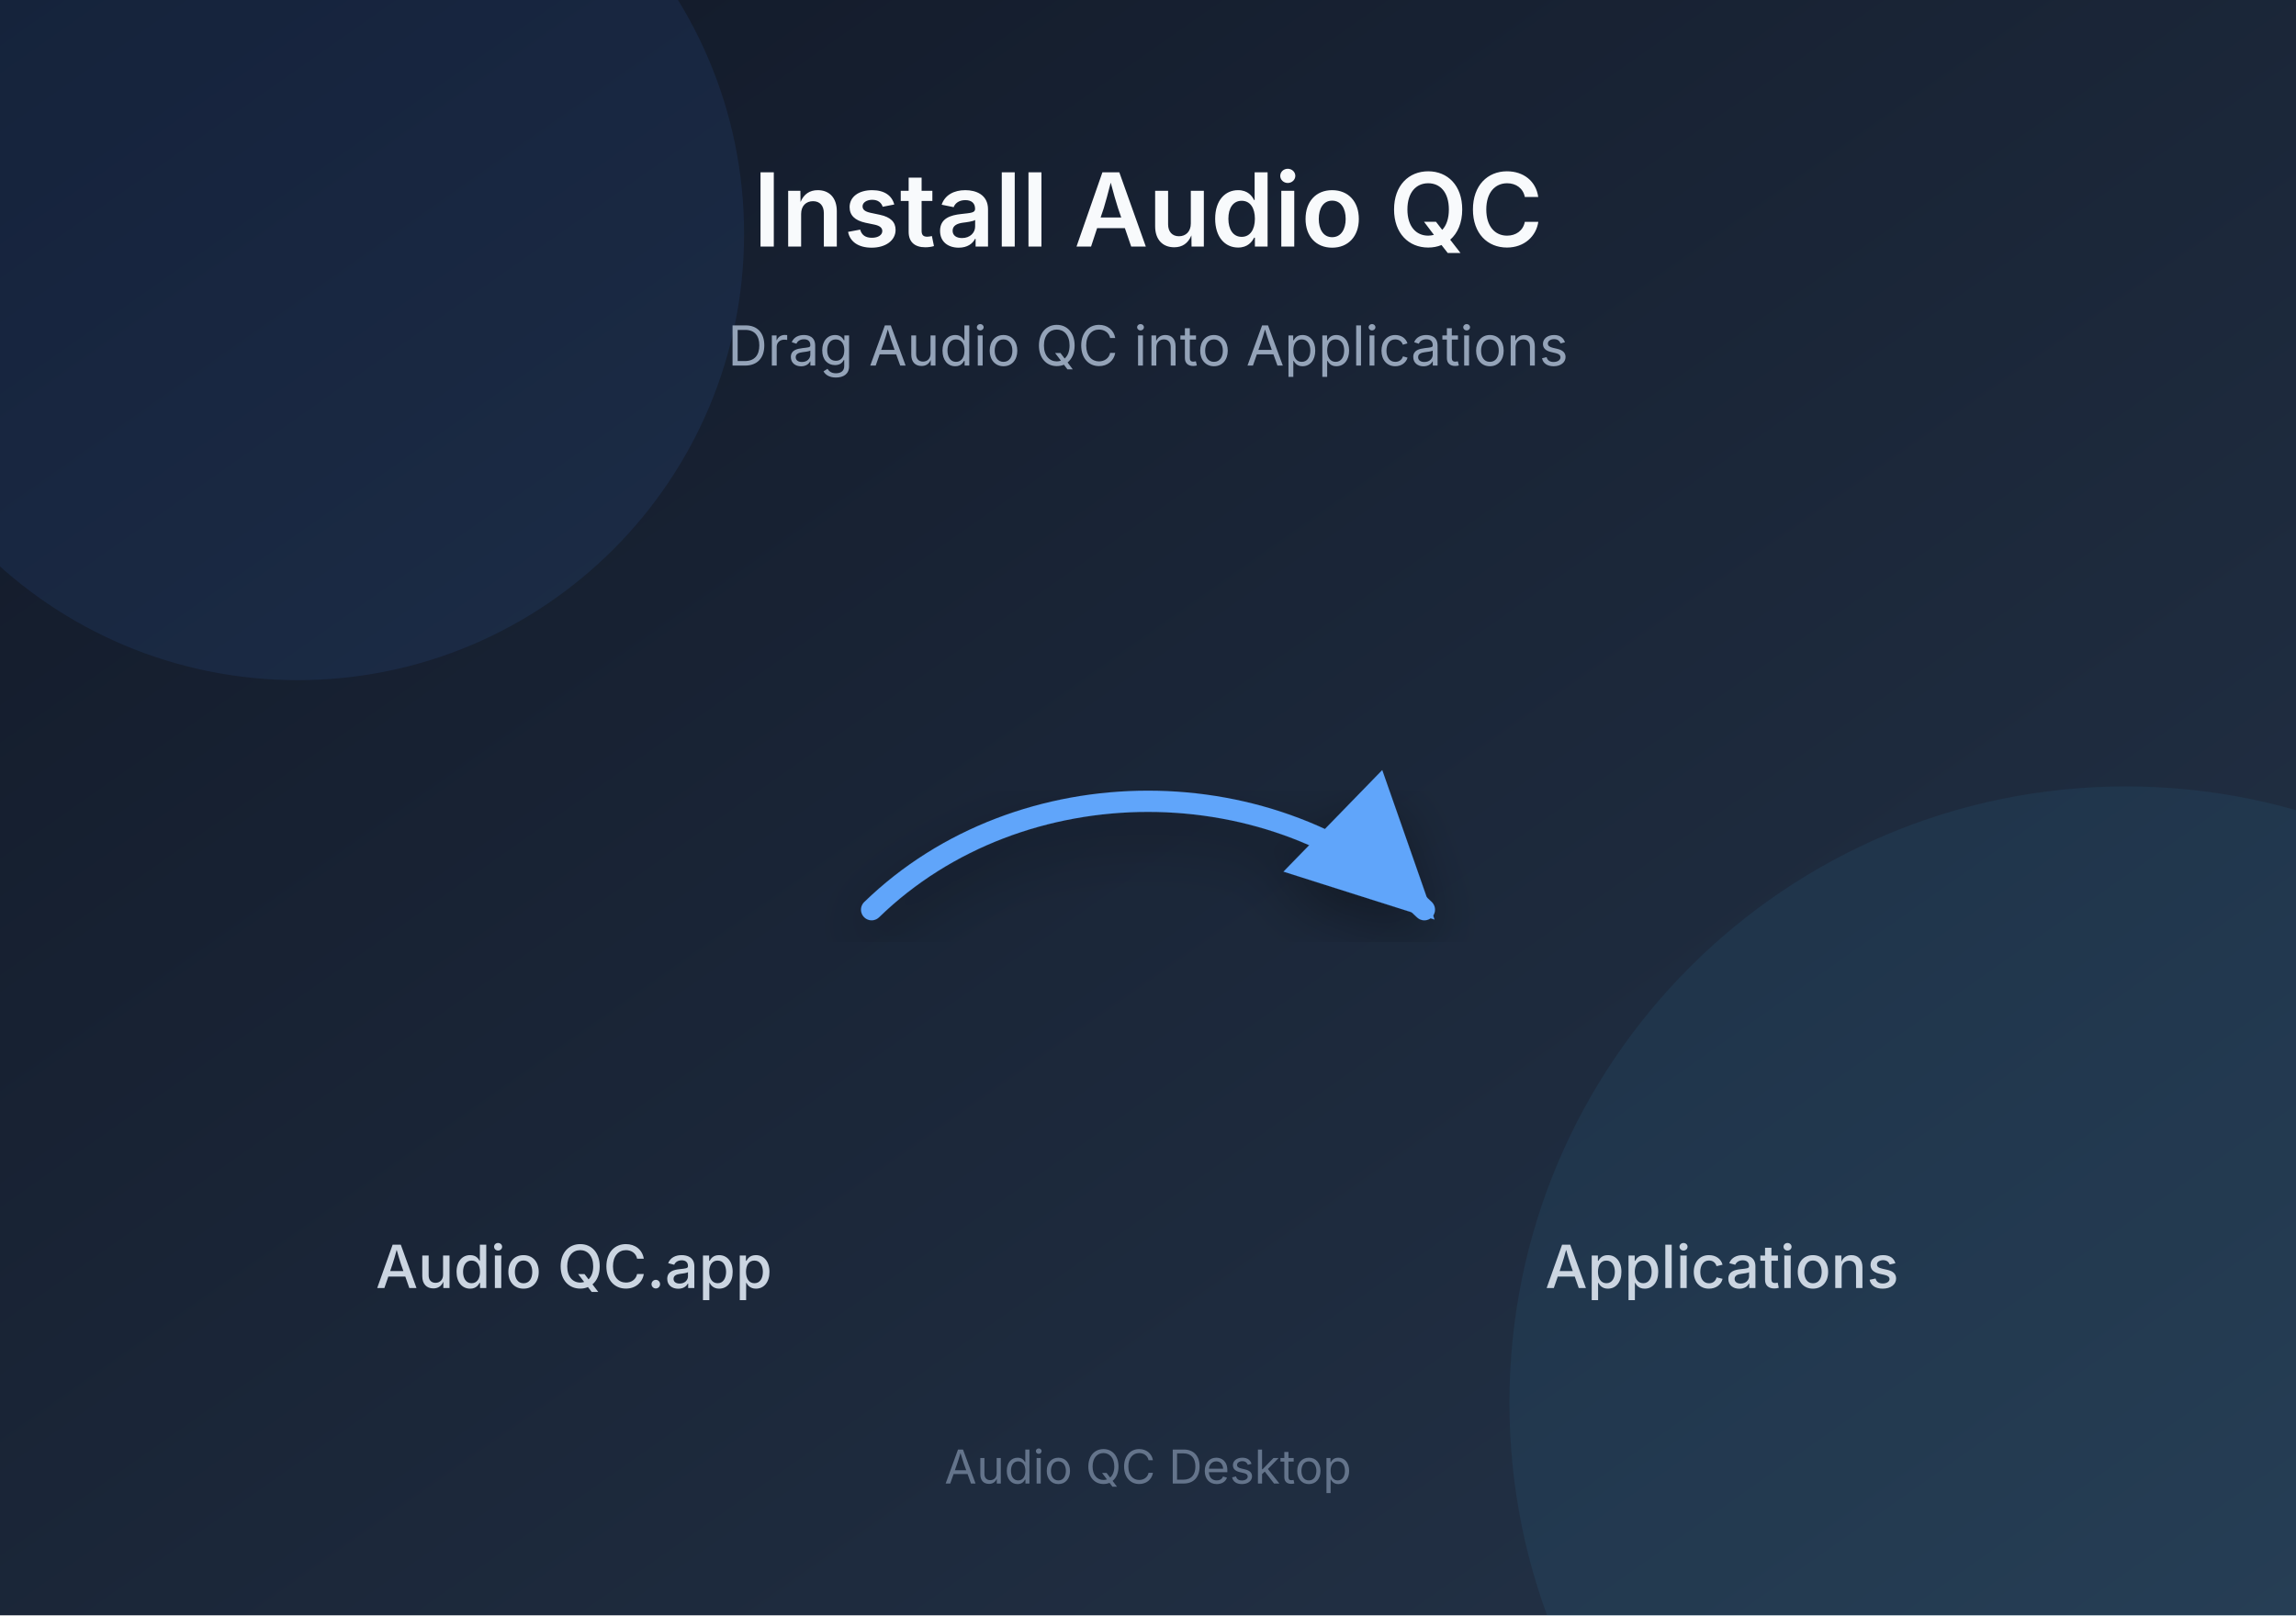
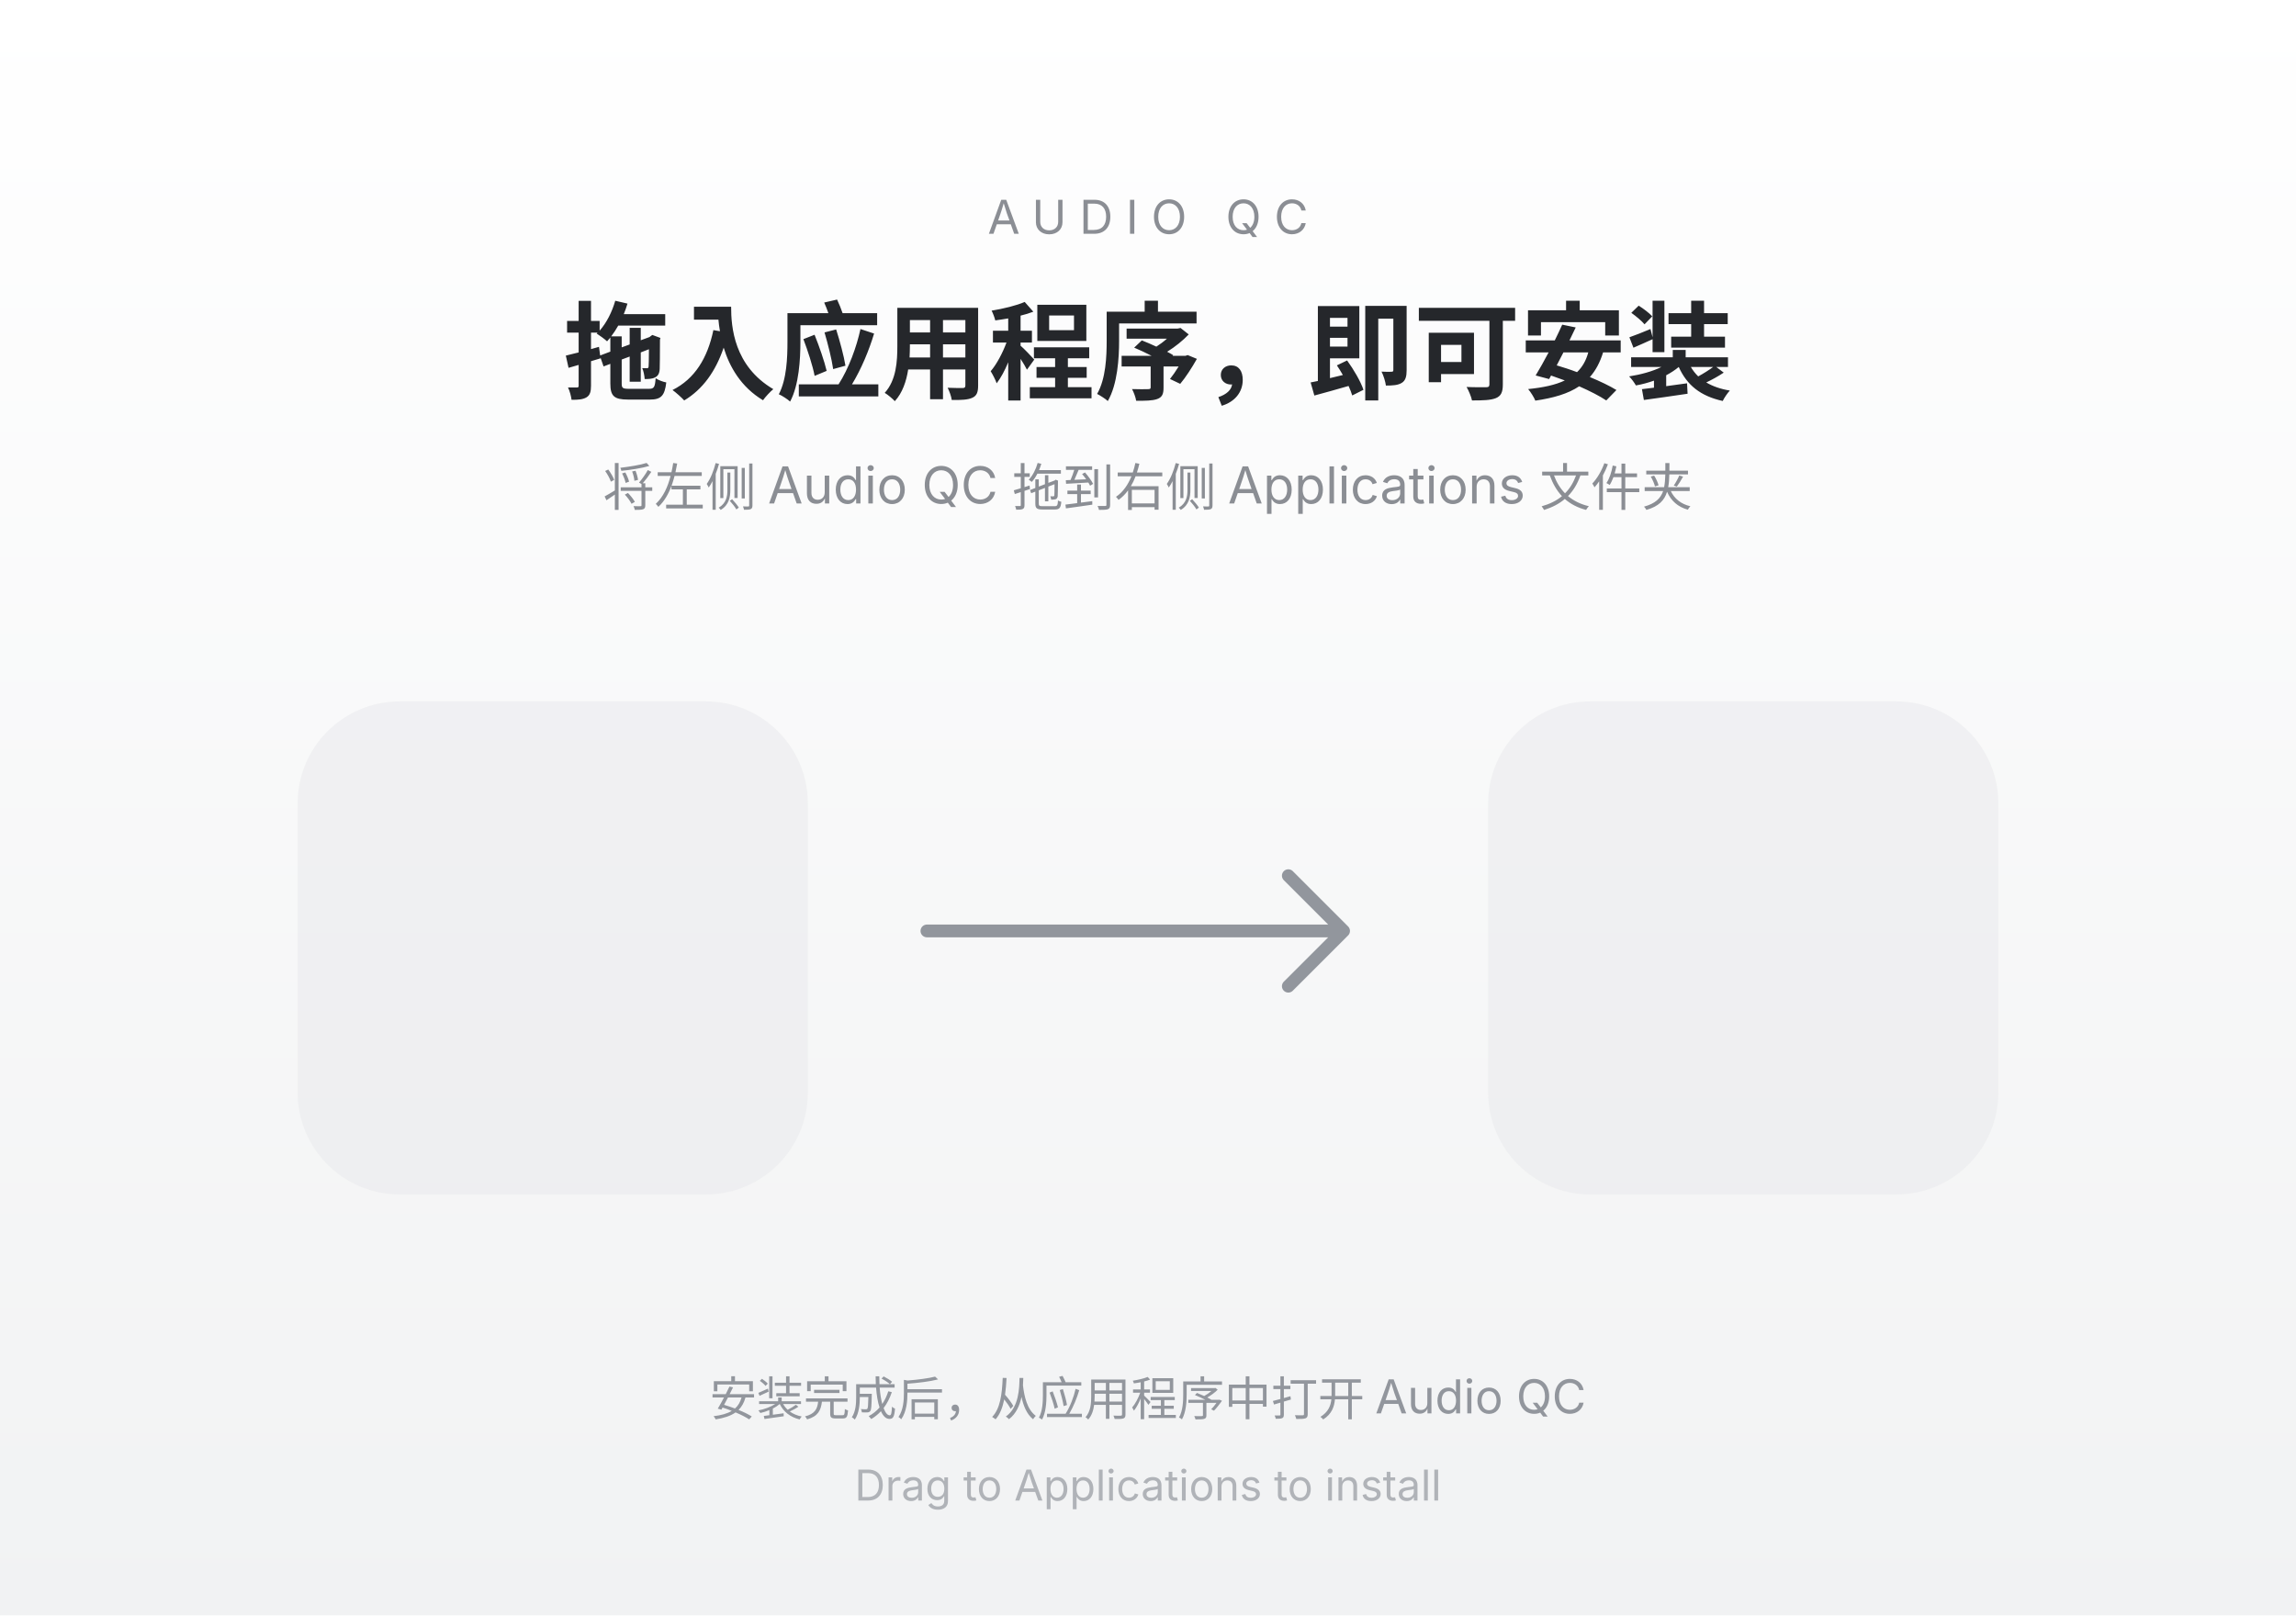
<svg xmlns="http://www.w3.org/2000/svg" width="540" height="380" viewBox="0 0 540 380">
  <defs>
-     <linearGradient id="bg" x1="0" y1="0" x2="1" y2="1">
-       <stop offset="0" stop-color="#111827" />
-       <stop offset="1" stop-color="#243449" />
+     <linearGradient id="bg" x2="0" y2="1">
+       <stop stop-color="#ffffff" />
+       <stop offset="1" stop-color="#f1f2f3" />
    </linearGradient>
-     <filter id="shadow" x="-30%" y="-30%" width="160%" height="160%">
-       <feDropShadow dx="0" dy="5" stdDeviation="7" flood-color="#000" flood-opacity=".35" />
-     </filter>
-     <marker id="arrow" viewBox="0 0 12 12" refX="10" refY="6" markerWidth="8" markerHeight="8" orient="auto-start-reverse">
-       <path d="M1 1l10 5-10 5z" fill="#60a5fa" />
-     </marker>
  </defs>
  <rect width="540" height="380" fill="url(#bg)" />
-   <circle cx="70" cy="55" r="105" fill="#3b82f6" opacity=".10" />
-   <circle cx="500" cy="330" r="145" fill="#38bdf8" opacity=".07" />
-   <text x="270" y="58" text-anchor="middle" fill="#f8fafc" font-family="-apple-system,BlinkMacSystemFont,'Segoe UI',sans-serif" font-size="24" font-weight="600">Install Audio QC</text>
-   <text x="270" y="86" text-anchor="middle" fill="#94a3b8" font-family="-apple-system,BlinkMacSystemFont,'Segoe UI',sans-serif" font-size="13">Drag Audio QC into Applications</text>
-   <path d="M205 214 C240 180 300 180 335 214" fill="none" stroke="#60a5fa" stroke-width="5" stroke-linecap="round" marker-end="url(#arrow)" filter="url(#shadow)" />
-   <text x="135" y="303" text-anchor="middle" fill="#cbd5e1" font-family="-apple-system,BlinkMacSystemFont,'Segoe UI',sans-serif" font-size="14" font-weight="500">Audio QC.app</text>
-   <text x="405" y="303" text-anchor="middle" fill="#cbd5e1" font-family="-apple-system,BlinkMacSystemFont,'Segoe UI',sans-serif" font-size="14" font-weight="500">Applications</text>
-   <text x="270" y="349" text-anchor="middle" fill="#64748b" font-family="-apple-system,BlinkMacSystemFont,'Segoe UI',sans-serif" font-size="11">Audio QC Desktop</text>
+   <g font-family="-apple-system,BlinkMacSystemFont,'PingFang SC','Helvetica Neue',sans-serif" text-anchor="middle">
+     <text x="270" y="55" font-size="11" letter-spacing="3" fill="#8b8e94">AUDIO QC</text>
+     <text x="270" y="92" font-size="25" font-weight="600" fill="#25272b">拖入应用程序，即可安装</text>
+     <text x="270" y="119" font-size="12" fill="#8b8e94">将左侧 Audio QC 拖到右侧 Applications 文件夹</text>
+     <rect x="70" y="165" width="120" height="116" rx="24" fill="#e9eaec" opacity=".55" />
+     <rect x="350" y="165" width="120" height="116" rx="24" fill="#e9eaec" opacity=".55" />
+     <path d="M218 219h98m-13-13 13 13-13 13" stroke="#92969d" stroke-width="3" stroke-linecap="round" stroke-linejoin="round" fill="none" />
+     <text x="270" y="333" font-size="11" fill="#92969d">安装完成后，从应用程序中打开 Audio QC</text>
+     <text x="270" y="353" font-size="10" fill="#b0b3b8">Drag to Applications to install</text>
+   </g>
</svg>
